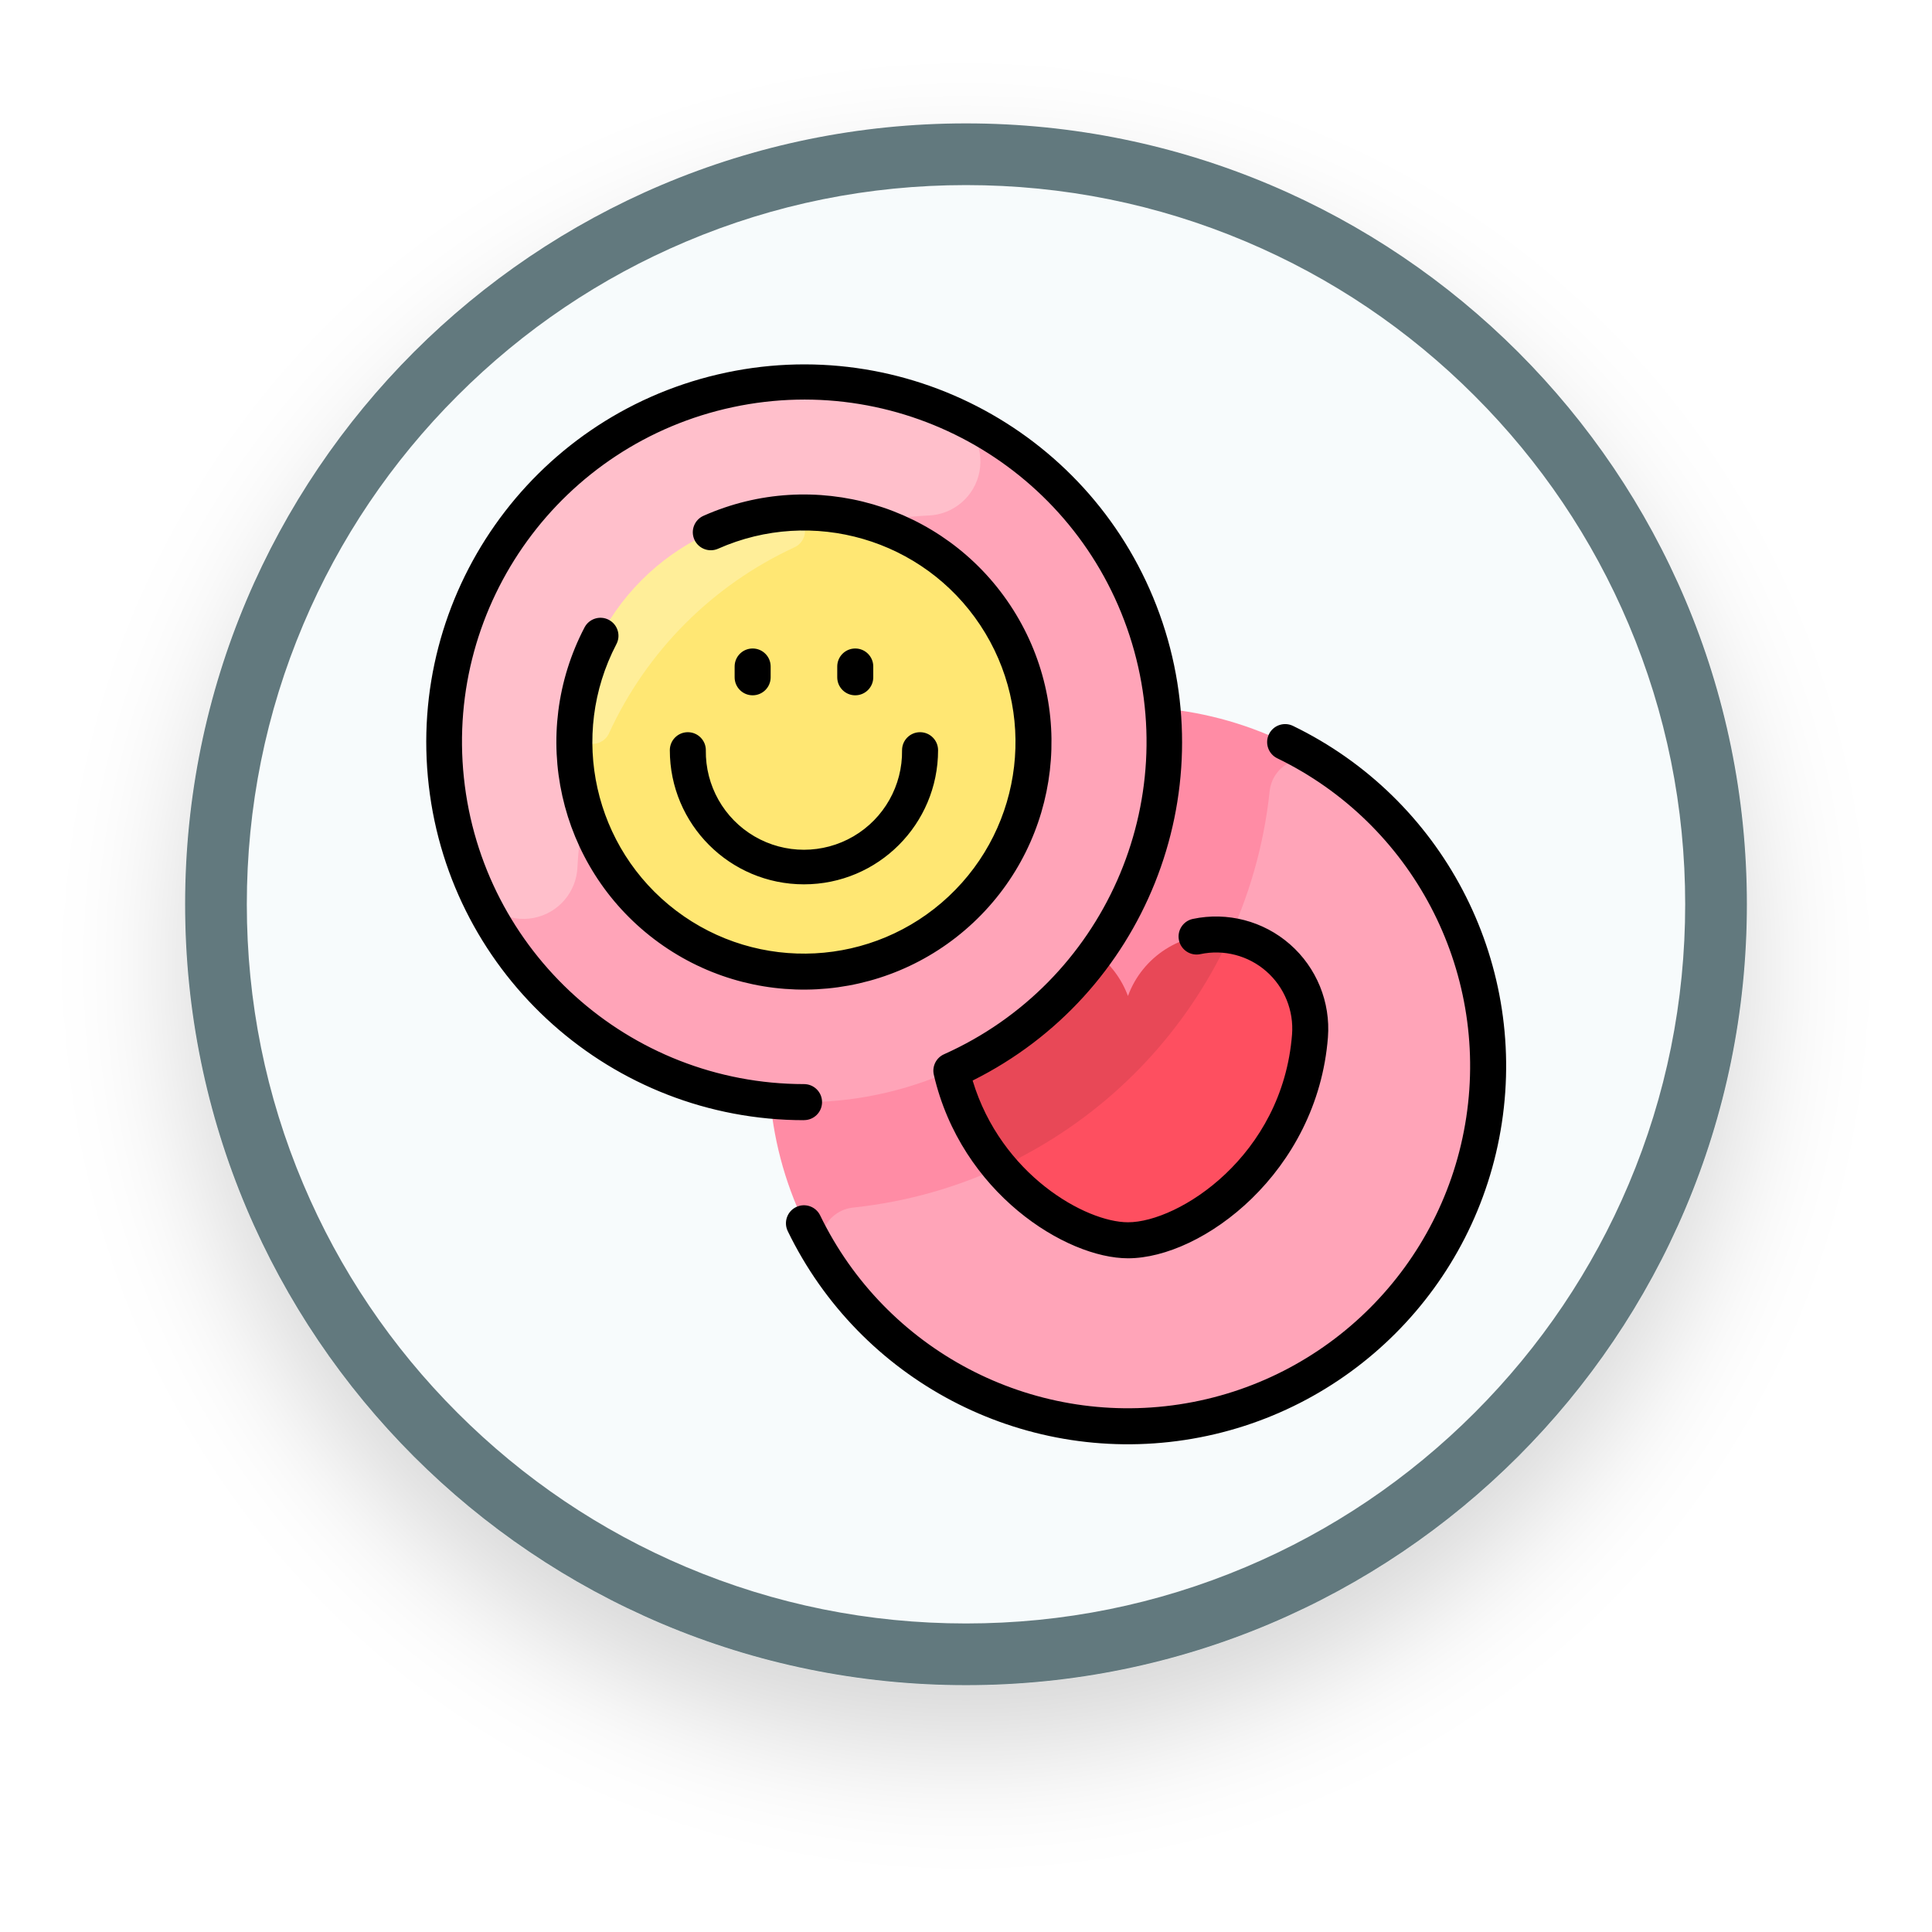
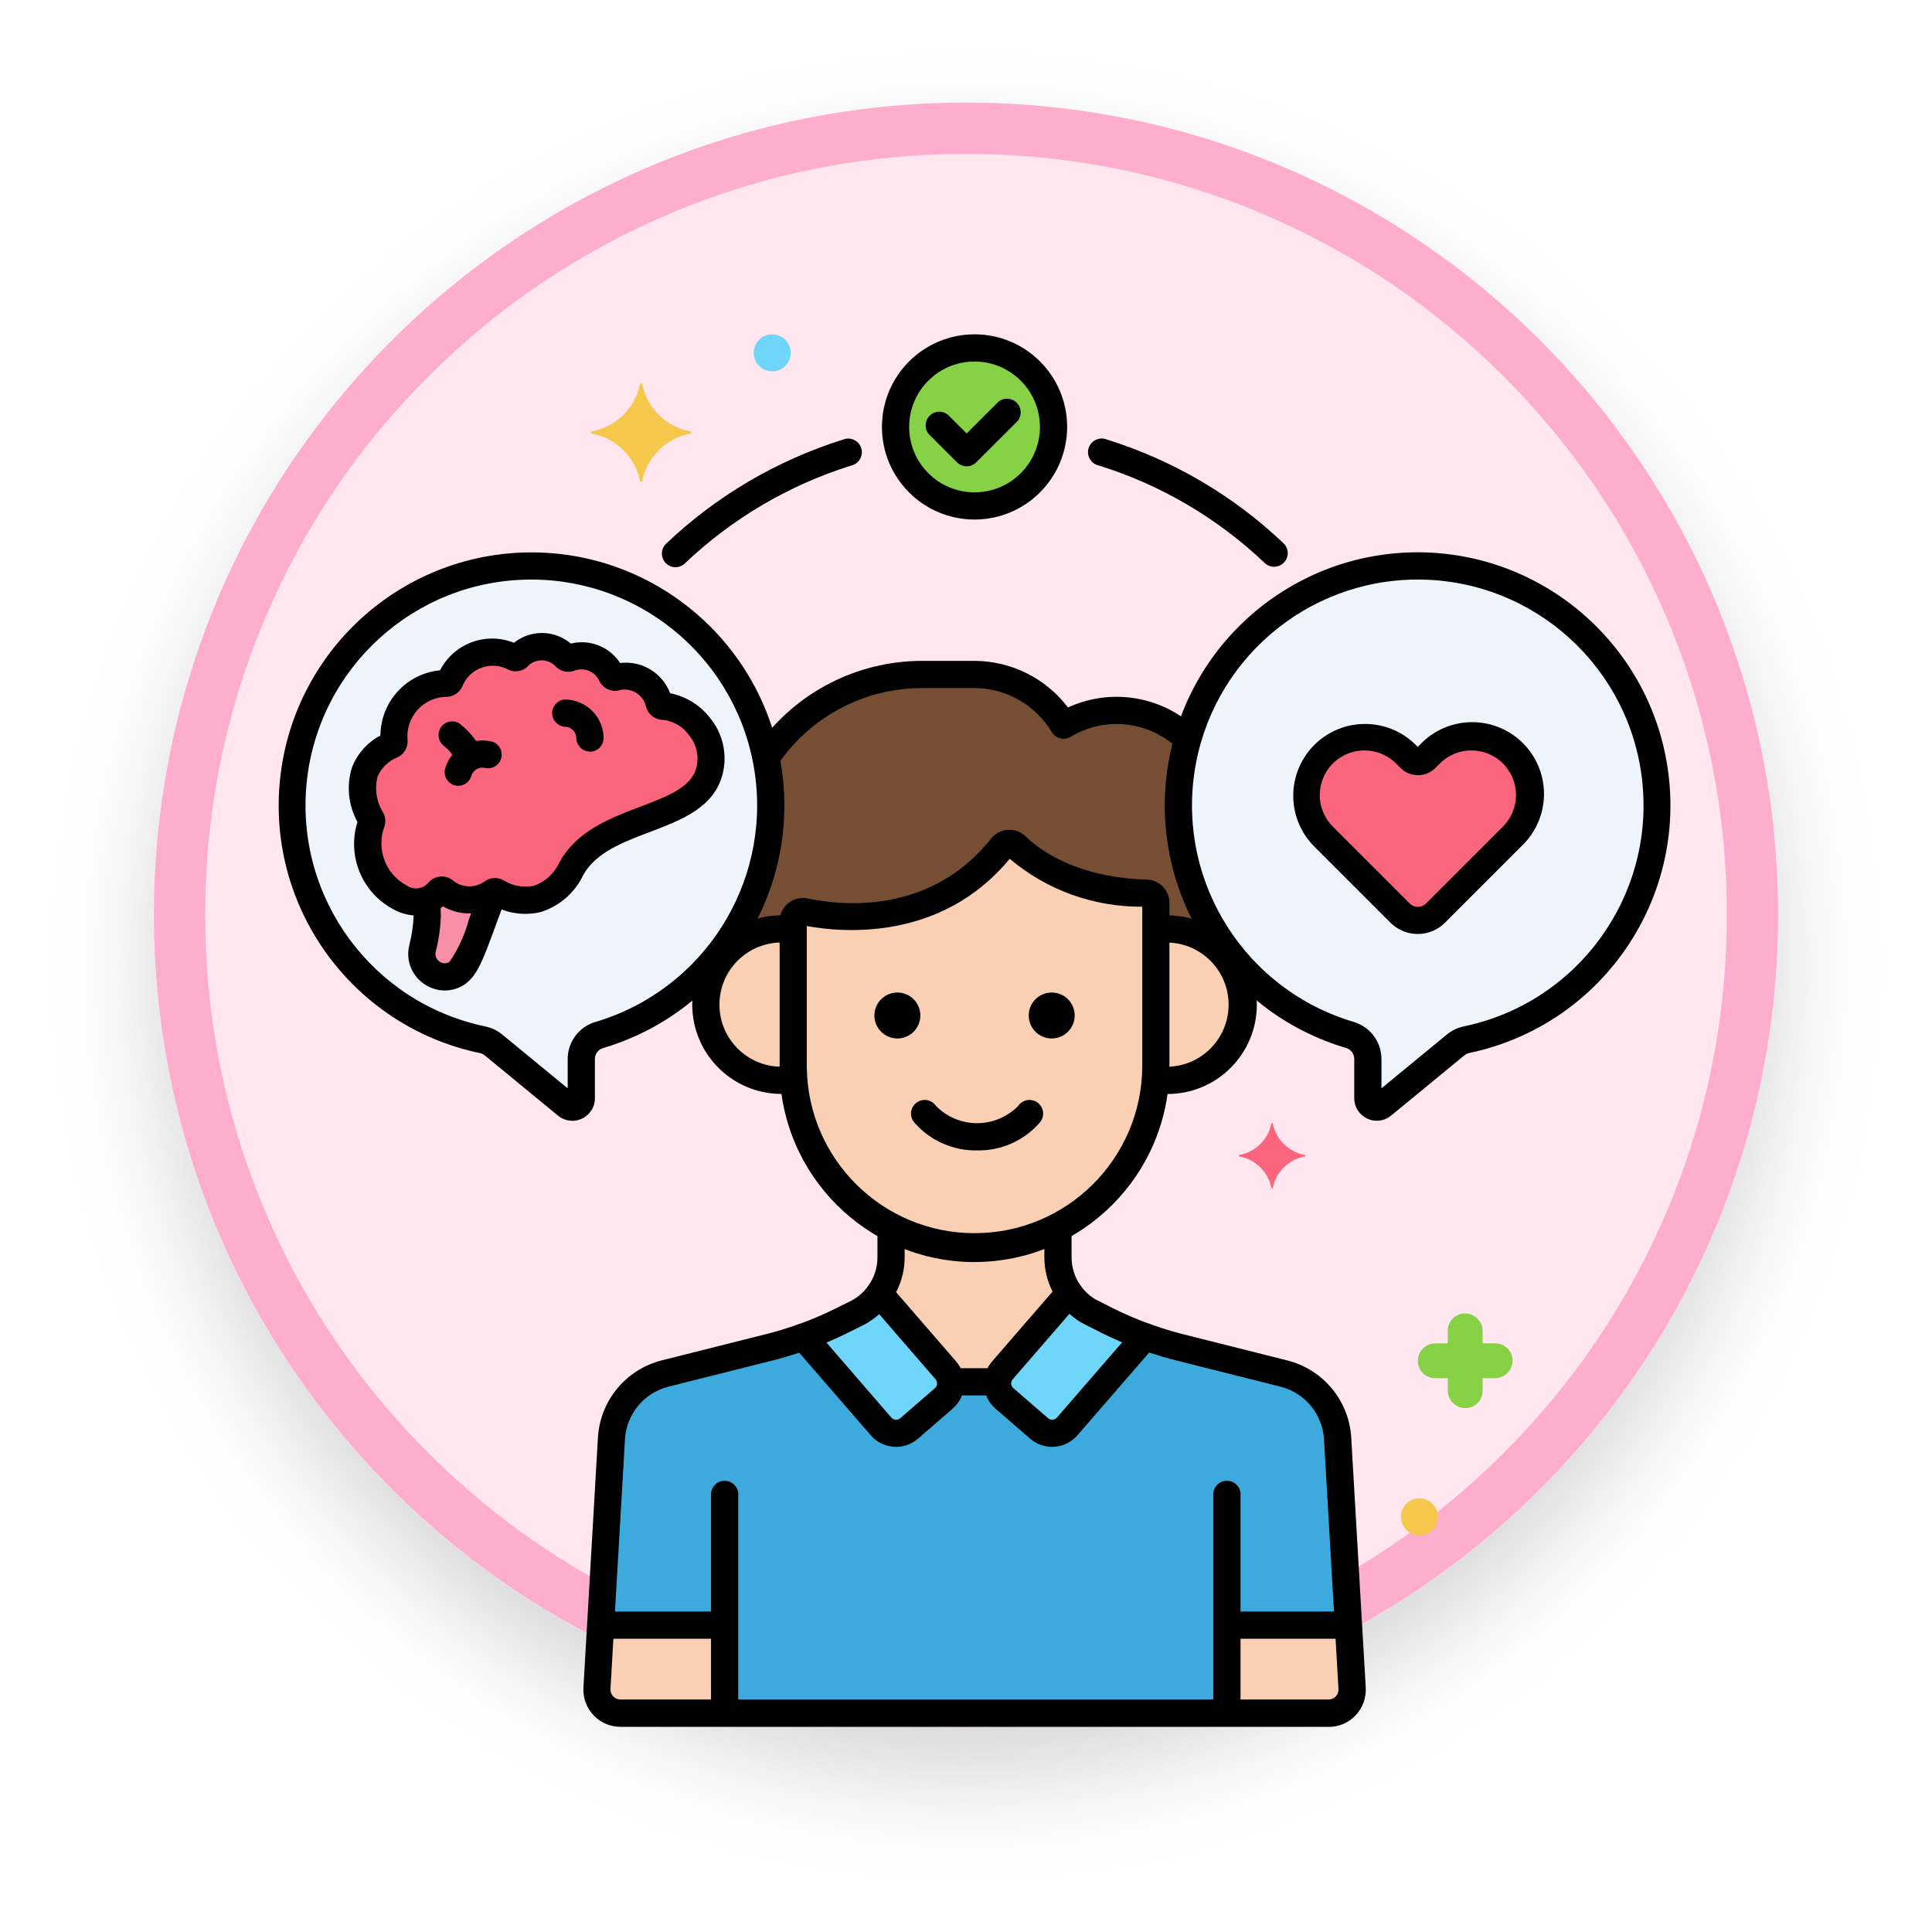
- <svg xmlns="http://www.w3.org/2000/svg" width="93.934" height="93.934" viewBox="0 0 93.934 93.934">
+ <svg xmlns="http://www.w3.org/2000/svg" width="113" height="113" viewBox="0 0 113 113">
  <defs>
-     <filter id="Path_978624" x="0" y="0" width="93.934" height="93.934" filterUnits="userSpaceOnUse">
+     <filter id="Path_982547" x="0" y="0" width="113" height="113" filterUnits="userSpaceOnUse">
      <feOffset dy="3" input="SourceAlpha" />
      <feGaussianBlur stdDeviation="3" result="blur" />
      <feFlood flood-opacity="0.161" />
      <feComposite operator="in" in2="blur" />
      <feComposite in="SourceGraphic" />
    </filter>
  </defs>
-   <g id="Group_1210704" data-name="Group 1210704" transform="translate(-189 -5799.375)">
-     <g id="Group_1209922" data-name="Group 1209922">
-       <g id="Group_1208655" data-name="Group 1208655" transform="translate(-420 3898.655)">
-         <g id="Group_1208068" data-name="Group 1208068" transform="translate(412 470.719)">
-           <g id="Group_1144123" data-name="Group 1144123" transform="translate(206 1436)">
-             <g transform="matrix(1, 0, 0, 1, -9, -6)" filter="url(#Path_978624)">
-               <g id="Path_978624-2" data-name="Path 978624" transform="translate(9 6)" fill="#f7fbfc">
-                 <path d="M 37.967 74.434 C 33.043 74.434 28.268 73.47 23.773 71.568 C 19.43 69.732 15.53 67.102 12.181 63.753 C 8.831 60.403 6.202 56.503 4.365 52.161 C 2.464 47.666 1.5 42.89 1.5 37.967 C 1.5 33.043 2.464 28.268 4.365 23.773 C 6.202 19.43 8.831 15.53 12.181 12.181 C 15.53 8.831 19.43 6.202 23.773 4.365 C 28.268 2.464 33.043 1.5 37.967 1.5 C 42.89 1.5 47.666 2.464 52.161 4.365 C 56.503 6.202 60.403 8.831 63.753 12.181 C 67.102 15.53 69.732 19.43 71.568 23.773 C 73.47 28.268 74.434 33.043 74.434 37.967 C 74.434 42.89 73.47 47.666 71.568 52.161 C 69.732 56.503 67.102 60.403 63.753 63.753 C 60.403 67.102 56.503 69.732 52.161 71.568 C 47.666 73.47 42.89 74.434 37.967 74.434 Z" stroke="none" />
-                 <path d="M 37.967 3 C 33.245 3 28.666 3.924 24.357 5.747 C 20.194 7.508 16.454 10.029 13.242 13.242 C 10.029 16.454 7.508 20.194 5.747 24.357 C 3.924 28.666 3 33.245 3 37.967 C 3 42.689 3.924 47.268 5.747 51.577 C 7.508 55.74 10.029 59.48 13.242 62.692 C 16.454 65.904 20.194 68.426 24.357 70.187 C 28.666 72.009 33.245 72.934 37.967 72.934 C 42.689 72.934 47.268 72.009 51.577 70.187 C 55.74 68.426 59.48 65.904 62.692 62.692 C 65.904 59.48 68.426 55.74 70.187 51.577 C 72.009 47.268 72.934 42.689 72.934 37.967 C 72.934 33.245 72.009 28.666 70.187 24.357 C 68.426 20.194 65.904 16.454 62.692 13.242 C 59.48 10.029 55.74 7.508 51.577 5.747 C 47.268 3.924 42.689 3 37.967 3 M 37.967 0 C 58.935 0 75.934 16.998 75.934 37.967 C 75.934 58.935 58.935 75.934 37.967 75.934 C 16.998 75.934 0 58.935 0 37.967 C 0 16.998 16.998 0 37.967 0 Z" stroke="none" fill="#62797e" />
+   <g id="Group_1223658" data-name="Group 1223658" transform="translate(-586 -8013.033)">
+     <g id="Group_1222919" data-name="Group 1222919">
+       <g id="Group_1219079" data-name="Group 1219079" transform="translate(0 923.189)">
+         <g id="Group_1217874" data-name="Group 1217874" transform="translate(-1.234 -2607)">
+           <g id="Group_1216306" data-name="Group 1216306" transform="translate(596.234 9702.844)">
+             <g id="Group_1208705" data-name="Group 1208705">
+               <g id="Group_1148633" data-name="Group 1148633">
+                 <g id="Group_1148525" data-name="Group 1148525">
+                   <g transform="matrix(1, 0, 0, 1, -9, -6)" filter="url(#Path_982547)">
+                     <g id="Path_982547-2" data-name="Path 982547" transform="translate(9 6)" fill="#ffe6ef">
+                       <path d="M 47.5 93.5 C 41.289 93.5 35.265 92.284 29.595 89.886 C 24.118 87.569 19.198 84.252 14.973 80.027 C 10.748 75.802 7.431 70.882 5.114 65.405 C 2.716 59.735 1.5 53.711 1.5 47.5 C 1.5 41.289 2.716 35.265 5.114 29.595 C 7.431 24.118 10.748 19.198 14.973 14.973 C 19.198 10.748 24.118 7.431 29.595 5.114 C 35.265 2.716 41.289 1.5 47.5 1.5 C 53.711 1.5 59.735 2.716 65.405 5.114 C 70.882 7.431 75.802 10.748 80.027 14.973 C 84.252 19.198 87.569 24.118 89.886 29.595 C 92.284 35.265 93.5 41.289 93.5 47.5 C 93.5 53.711 92.284 59.735 89.886 65.405 C 87.569 70.882 84.252 75.802 80.027 80.027 C 75.802 84.252 70.882 87.569 65.405 89.886 C 59.735 92.284 53.711 93.5 47.5 93.5 Z" stroke="none" />
+                       <path d="M 47.5 3 C 41.491 3 35.664 4.176 30.18 6.496 C 24.881 8.737 20.122 11.946 16.034 16.034 C 11.946 20.122 8.737 24.881 6.496 30.18 C 4.176 35.664 3 41.491 3 47.5 C 3 53.509 4.176 59.336 6.496 64.82 C 8.737 70.119 11.946 74.878 16.034 78.966 C 20.122 83.054 24.881 86.263 30.18 88.504 C 35.664 90.824 41.491 92 47.5 92 C 53.509 92 59.336 90.824 64.82 88.504 C 70.119 86.263 74.878 83.054 78.966 78.966 C 83.054 74.878 86.263 70.119 88.504 64.82 C 90.824 59.336 92 53.509 92 47.5 C 92 41.491 90.824 35.664 88.504 30.18 C 86.263 24.881 83.054 20.122 78.966 16.034 C 74.878 11.946 70.119 8.737 64.82 6.496 C 59.336 4.176 53.509 3 47.5 3 M 47.5 0 C 73.734 0 95 21.266 95 47.5 C 95 73.734 73.734 95 47.5 95 C 21.266 95 0 73.734 0 47.5 C 0 21.266 21.266 0 47.5 0 Z" stroke="none" fill="#ffadcc" />
+                     </g>
+                   </g>
+                 </g>
              </g>
            </g>
          </g>
        </g>
      </g>
-       <g id="mdma" transform="translate(209.635 5817.074)">
-         <path id="Path_1079354" data-name="Path 1079354" d="M168.267,187.294a17.507,17.507,0,1,1,19.1-19.1A17.507,17.507,0,0,1,168.267,187.294Z" transform="translate(-135.689 -135.689)" fill="#ff8ca5" />
-         <path id="Path_1079355" data-name="Path 1079355" d="M204.7,200.713a17.524,17.524,0,0,1-28.888-.718,1.754,1.754,0,0,1,1.3-2.7,22.775,22.775,0,0,0,20.242-20.237,1.752,1.752,0,0,1,2.692-1.3A17.529,17.529,0,0,1,204.7,200.713Z" transform="translate(-156.259 -156.283)" fill="#ffa4b8" />
-         <path id="Path_1079356" data-name="Path 1079356" d="M23.907,42.934a17.507,17.507,0,1,1,19.1-19.1A17.507,17.507,0,0,1,23.907,42.934Z" transform="translate(-7.125 -7.125)" fill="#ffa4b8" />
-         <path id="Path_1079357" data-name="Path 1079357" d="M31.619,14.332A17.99,17.99,0,0,0,14.567,31.406a2.626,2.626,0,0,1-5.034.958A17.516,17.516,0,0,1,32.576,9.3a2.626,2.626,0,0,1-.957,5.034Z" transform="translate(-7.125 -6.968)" fill="#ffbfcb" />
-         <path id="Path_1079358" data-name="Path 1079358" d="M246.807,253.492a4.574,4.574,0,0,1,4.2,4.917c-.491,6.281-5.838,9.937-8.85,9.937-2.73,0-7.377-3-8.588-8.244a17.563,17.563,0,0,0,7.023-5.724,4.6,4.6,0,0,1,1.566,2.092,4.571,4.571,0,0,1,4.646-2.978Z" transform="translate(-207.952 -225.744)" fill="#e84857" />
-         <circle id="Ellipse_11848" data-name="Ellipse 11848" cx="10.955" cy="10.955" r="10.955" transform="translate(7.656 7.584)" fill="#ffe773" />
-         <path id="Path_1079359" data-name="Path 1079359" d="M76.845,67.814a18.422,18.422,0,0,0-9.021,9.046.875.875,0,0,1-1.669-.425A11.269,11.269,0,0,1,76.418,66.146.875.875,0,0,1,76.845,67.814Z" transform="translate(-58.85 -58.905)" fill="#fe9" />
-         <path id="Path_1079360" data-name="Path 1079360" d="M274.759,259.958c-.491,6.281-5.838,9.937-8.849,9.937a8.6,8.6,0,0,1-5.4-2.647.877.877,0,0,1,.207-1.409,22.852,22.852,0,0,0,9.872-10.13.877.877,0,0,1,1.064-.448A4.577,4.577,0,0,1,274.759,259.958Z" transform="translate(-231.701 -227.292)" fill="#fe4f60" />
-         <path id="Path_1079361" data-name="Path 1079361" d="M18.454,36.764a18.372,18.372,0,1,1,8.2-1.927c1.385,4.587,5.5,6.89,7.554,6.891,2.465,0,7.514-3.223,7.976-9.129a3.7,3.7,0,0,0-4.459-3.908.875.875,0,0,1-.365-1.712,5.457,5.457,0,0,1,6.569,5.757c-.513,6.557-6.1,10.742-9.72,10.743h0c-3.016,0-8.113-3.178-9.441-8.922a.876.876,0,0,1,.5-1,16.64,16.64,0,1,0-6.81,1.453.875.875,0,1,1,0,1.751Zm23.777-19.17a.875.875,0,0,0-.765,1.575A16.634,16.634,0,1,1,19.241,41.394a.875.875,0,0,0-1.575.765A18.385,18.385,0,1,0,42.231,17.594ZM8.966,12.437a.875.875,0,0,0-1.181.369,12.036,12.036,0,1,0,5.784-5.427.875.875,0,1,0,.711,1.6,10.286,10.286,0,1,1-4.945,4.64.875.875,0,0,0-.369-1.181Zm4.717,6.339a.875.875,0,1,0-1.751,0,6.521,6.521,0,1,0,13.042,0,.875.875,0,1,0-1.751,0,4.771,4.771,0,1,1-9.541,0Zm3.151-3.545v-.525a.875.875,0,0,0-1.751,0v.525a.875.875,0,0,0,1.751,0Zm4.989,0v-.525a.875.875,0,1,0-1.751,0v.525a.875.875,0,1,0,1.751,0Z" />
+       <g id="Layer_55" transform="translate(602.277 8032.588)">
+         <g id="Group_1222918" data-name="Group 1222918" transform="translate(0 0)">
+           <g id="Group_1222860" data-name="Group 1222860" transform="translate(30.117 29.775)">
+             <path id="Path_1174386" data-name="Path 1174386" d="M106.857,93.807c-3.874,4.871-9.588,4.184-11.51,3.782a.566.566,0,0,0-.684.547v8.539a10.606,10.606,0,1,0,21.212,0V97.228c0-.055,0-.111,0-.166a.568.568,0,0,0-.548-.557c-4.406-.129-6.728-1.875-7.62-2.75A.571.571,0,0,0,106.857,93.807Z" transform="translate(-94.663 -93.59)" fill="#f9d0b4" />
+           </g>
+           <g id="Group_1222861" data-name="Group 1222861" transform="translate(51.302 34.777)">
+             <path id="Path_1174387" data-name="Path 1174387" d="M161.96,109.312a4.4,4.4,0,0,0-.681.054V117.4c0,.239-.011.476-.027.711a4.426,4.426,0,1,0,.707-8.795Z" transform="translate(-161.253 -109.312)" fill="#f9d0b4" />
+           </g>
+           <g id="Group_1222862" data-name="Group 1222862" transform="translate(25.008 34.777)">
+             <path id="Path_1174388" data-name="Path 1174388" d="M83.714,117.4v-8.029a4.43,4.43,0,1,0,.027,8.74h0C83.725,117.871,83.714,117.634,83.714,117.4Z" transform="translate(-78.606 -109.312)" fill="#f9d0b4" />
+           </g>
+           <g id="Group_1222863" data-name="Group 1222863" transform="translate(18.639 52.263)">
+             <path id="Path_1174389" data-name="Path 1174389" d="M101.38,192.66a1.374,1.374,0,0,0,1.372-1.454l-.846-14.587a4.186,4.186,0,0,0-3.157-3.826l-6.088-1.533a20.777,20.777,0,0,1-2.02-.623l-4.551,5.251a1.163,1.163,0,0,1-1.64.117l-2.029-1.758a1.163,1.163,0,0,1-.117-1.64l3.915-4.517A3.651,3.651,0,0,1,85.557,166v-1.726a10.52,10.52,0,0,1-9.772,0V166a3.654,3.654,0,0,1-.681,2.123l3.887,4.485a1.163,1.163,0,0,1-.117,1.64l-2.029,1.758a1.163,1.163,0,0,1-1.64-.117l-4.539-5.237a20.677,20.677,0,0,1-1.977.607l-6.1,1.534a4.186,4.186,0,0,0-3.157,3.826l-.846,14.587a1.374,1.374,0,0,0,1.372,1.454H101.38Z" transform="translate(-58.588 -164.273)" fill="#3caadc" />
+           </g>
+           <g id="Group_1222864" data-name="Group 1222864" transform="translate(52.644 13.548)">
+             <path id="Path_1174390" data-name="Path 1174390" d="M179.543,42.584a14,14,0,0,0-4.033,27.435,1.455,1.455,0,0,1,1.042,1.4v2.3a.524.524,0,0,0,.857.4l4.28-3.519a1.491,1.491,0,0,1,.646-.3,14,14,0,0,0-2.793-27.709Z" transform="translate(-165.471 -42.583)" fill="#edf4fc" />
+           </g>
+           <g id="Group_1222865" data-name="Group 1222865" transform="translate(0.795 13.548)">
+             <path id="Path_1174391" data-name="Path 1174391" d="M16.434,42.584a14,14,0,0,1,4.033,27.435,1.455,1.455,0,0,0-1.042,1.4v2.3a.524.524,0,0,1-.857.4L14.287,70.6a1.491,1.491,0,0,0-.646-.3,14,14,0,0,1,2.793-27.709Z" transform="translate(-2.5 -42.583)" fill="#edf4fc" />
+           </g>
+           <g id="Group_1222866" data-name="Group 1222866" transform="translate(26.673 19.895)">
+             <path id="Path_1174392" data-name="Path 1174392" d="M109.812,69.95a13.828,13.828,0,0,1,.55-3.63,6,6,0,0,0-7.268-.82,6.064,6.064,0,0,0-5.2-2.965H94.786a10.959,10.959,0,0,0-9.1,4.884,13.942,13.942,0,0,1-1.847,10.194v.775a4.405,4.405,0,0,1,2.763-.971,4.483,4.483,0,0,1,.681.054v-.51a.566.566,0,0,1,.684-.547c1.921.4,7.636,1.09,11.51-3.782a.571.571,0,0,1,.849-.053c.892.875,3.214,2.621,7.62,2.75a.569.569,0,0,1,.548.557c0,.055,0,.11,0,.166v1.419a4.4,4.4,0,0,1,3.752,1.189v-.575a13.939,13.939,0,0,1-2.434-8.133Z" transform="translate(-83.839 -62.534)" fill="#754e34" />
+           </g>
+           <g id="Group_1222867" data-name="Group 1222867" transform="translate(35.155 52.262)">
+             <path id="Path_1174393" data-name="Path 1174393" d="M114.388,172.606a1.151,1.151,0,0,1,.277.667h2.758a1.155,1.155,0,0,1,.277-.667l3.915-4.517a3.651,3.651,0,0,1-.661-2.091v-1.726a10.52,10.52,0,0,1-9.772,0V166a3.654,3.654,0,0,1-.681,2.123Z" transform="translate(-110.5 -164.272)" fill="#f9d0b4" />
+           </g>
+           <g id="Group_1222868" data-name="Group 1222868" transform="translate(42.071 56.08)">
+             <path id="Path_1174394" data-name="Path 1174394" d="M134.668,184.188a1.163,1.163,0,0,0,1.64-.117l4.551-5.251a20.806,20.806,0,0,1-2.2-.943c-.593-.3-1.106-.557-1.2-.618a3.665,3.665,0,0,1-1.019-.987l-3.915,4.517a1.163,1.163,0,0,0,.117,1.64Z" transform="translate(-132.238 -176.272)" fill="#70d6f9" />
+           </g>
+           <g id="Group_1222869" data-name="Group 1222869" transform="translate(30.717 56.112)">
+             <path id="Path_1174395" data-name="Path 1174395" d="M99.762,177.461c-.05.027-.5.253-1.049.522a20.721,20.721,0,0,1-2.162.918l4.539,5.237a1.163,1.163,0,0,0,1.64.117l2.029-1.758a1.163,1.163,0,0,0,.117-1.64l-3.887-4.485A3.662,3.662,0,0,1,99.762,177.461Z" transform="translate(-96.551 -176.371)" fill="#70d6f9" />
+           </g>
+           <g id="Group_1222870" data-name="Group 1222870" transform="translate(18.639 75.497)">
+             <path id="Path_1174396" data-name="Path 1174396" d="M59.962,242.456h6.1V237.3H58.8L58.59,241A1.374,1.374,0,0,0,59.962,242.456Z" transform="translate(-58.588 -237.303)" fill="#f9d0b4" />
+           </g>
+           <g id="Group_1222871" data-name="Group 1222871" transform="translate(55.49 75.497)">
+             <path id="Path_1174397" data-name="Path 1174397" d="M181.515,237.3h-7.1v5.153h5.942A1.374,1.374,0,0,0,181.73,241Z" transform="translate(-174.416 -237.303)" fill="#f9d0b4" />
+           </g>
+           <g id="Group_1222872" data-name="Group 1222872" transform="translate(29.321 28.98)">
+             <path id="Path_1174398" data-name="Path 1174398" d="M103.564,116.372a11.414,11.414,0,0,1-11.4-11.4V96.439a1.35,1.35,0,0,1,.5-1.055,1.364,1.364,0,0,1,1.142-.277c2.047.429,7.191.946,10.724-3.5a1.367,1.367,0,0,1,2.028-.127c.732.718,2.888,2.4,7.086,2.523a1.361,1.361,0,0,1,1.319,1.336l0,.182v9.448a11.414,11.414,0,0,1-11.4,11.4ZM93.754,96.717v8.253a9.811,9.811,0,0,0,19.621,0V95.586a11.859,11.859,0,0,1-7.753-2.8c-4.005,4.841-9.784,4.316-11.869,3.931Zm11.4-4.614h0Z" transform="translate(-92.163 -91.09)" />
+           </g>
+           <g id="Group_1222873" data-name="Group 1222873" transform="translate(50.813 33.982)">
+             <path id="Path_1174399" data-name="Path 1174399" d="M160.913,117.259a4.678,4.678,0,0,1-.481-.025.8.8,0,1,1,.16-1.582c.106.01.212.017.321.017a3.633,3.633,0,0,0,0-7.265c-.107,0-.212.005-.316.015a.8.8,0,0,1-.146-1.584c.154-.014.309-.021.462-.021a5.223,5.223,0,0,1,0,10.447Z" transform="translate(-159.716 -106.812)" />
+           </g>
+           <g id="Group_1222874" data-name="Group 1222874" transform="translate(24.212 33.981)">
+             <path id="Path_1174400" data-name="Path 1174400" d="M81.328,117.258a5.223,5.223,0,0,1,0-10.447,5.163,5.163,0,0,1,.52.027.8.8,0,0,1-.16,1.582,3.591,3.591,0,0,0-.36-.019,3.633,3.633,0,0,0,0,7.266c.1,0,.191-.005.285-.014a.8.8,0,0,1,.146,1.584C81.618,117.251,81.474,117.258,81.328,117.258Z" transform="translate(-76.105 -106.811)" />
+           </g>
+           <g id="Group_1222875" data-name="Group 1222875" transform="translate(17.844 51.638)">
+             <path id="Path_1174401" data-name="Path 1174401" d="M99.675,192.117H58.256a2.17,2.17,0,0,1-2.166-2.3l.846-14.587a4.959,4.959,0,0,1,3.757-4.552l6.1-1.534a19.806,19.806,0,0,0,1.9-.584.8.8,0,0,1,.871.227L74.1,174.03a.369.369,0,0,0,.519.037l2.029-1.758a.368.368,0,0,0,.037-.519L72.8,167.3a.8.8,0,0,1-.046-.983,2.846,2.846,0,0,0,.533-1.661v-1.5a.8.8,0,0,1,1.591,0v1.5a4.418,4.418,0,0,1-.5,2.04l3.508,4.047a1.959,1.959,0,0,1-.2,2.763l-2.028,1.758a1.958,1.958,0,0,1-2.762-.2l-4.186-4.83c-.517.173-1.031.324-1.535.45l-6.1,1.534a3.375,3.375,0,0,0-2.557,3.1l-.846,14.588a.578.578,0,0,0,.577.612H99.675a.578.578,0,0,0,.577-.612l-.846-14.587a3.375,3.375,0,0,0-2.557-3.1l-6.088-1.532c-.519-.131-1.048-.287-1.578-.465l-4.2,4.843a1.961,1.961,0,0,1-2.763.2l-2.029-1.758a1.958,1.958,0,0,1-.2-2.762l3.538-4.083a4.421,4.421,0,0,1-.479-2v-1.554a.8.8,0,1,1,1.591,0v1.554a2.85,2.85,0,0,0,.518,1.637.8.8,0,0,1-.051.976L81.2,171.789a.367.367,0,0,0,.037.518l2.029,1.758a.368.368,0,0,0,.519-.037l4.551-5.251a.8.8,0,0,1,.873-.227,20.1,20.1,0,0,0,1.942.6l6.088,1.532A4.959,4.959,0,0,1,101,175.237l.846,14.585a2.171,2.171,0,0,1-2.166,2.3Z" transform="translate(-56.087 -162.31)" />
+           </g>
+           <g id="Group_1222876" data-name="Group 1222876" transform="translate(54.694 67.143)">
+             <path id="Path_1174402" data-name="Path 1174402" d="M172.711,225.245a.8.8,0,0,1-.8-.8V211.841a.8.8,0,1,1,1.591,0V224.45A.8.8,0,0,1,172.711,225.245Z" transform="translate(-171.916 -211.046)" />
+           </g>
+           <g id="Group_1222877" data-name="Group 1222877" transform="translate(25.315 67.143)">
+             <path id="Path_1174403" data-name="Path 1174403" d="M80.364,225.245a.8.8,0,0,1-.8-.8V211.841a.8.8,0,1,1,1.591,0V224.45A.8.8,0,0,1,80.364,225.245Z" transform="translate(-79.569 -211.046)" />
+           </g>
+           <g id="Group_1222878" data-name="Group 1222878" transform="translate(51.849 12.752)">
+             <path id="Path_1174404" data-name="Path 1174404" d="M175.376,73.327a1.327,1.327,0,0,1-.567-.128,1.308,1.308,0,0,1-.756-1.193v-2.3a.662.662,0,0,0-.471-.633,14.8,14.8,0,0,1,4.189-28.994h.073a14.8,14.8,0,0,1,2.951,29.282.708.708,0,0,0-.3.14l-4.28,3.519A1.312,1.312,0,0,1,175.376,73.327Zm2.395-31.654a13.209,13.209,0,0,0-3.74,25.877,2.262,2.262,0,0,1,1.613,2.159v1.722l3.837-3.155a2.3,2.3,0,0,1,.989-.469,13.207,13.207,0,0,0-2.634-26.134h-.065Z" transform="translate(-162.971 -40.083)" />
+           </g>
+           <g id="Group_1222879" data-name="Group 1222879" transform="translate(0 12.752)">
+             <path id="Path_1174405" data-name="Path 1174405" d="M17.193,73.327a1.311,1.311,0,0,1-.835-.3l-4.28-3.52a.707.707,0,0,0-.3-.14,14.8,14.8,0,0,1,2.951-29.283H14.8a14.8,14.8,0,0,1,4.189,28.994.662.662,0,0,0-.471.633v2.3a1.308,1.308,0,0,1-.756,1.193,1.327,1.327,0,0,1-.567.128Zm-2.46-31.653A13.207,13.207,0,0,0,12.1,67.809a2.3,2.3,0,0,1,.989.468l3.837,3.155V69.71a2.262,2.262,0,0,1,1.613-2.159A13.209,13.209,0,0,0,14.8,41.674h-.065Zm0-.8h0Z" transform="translate(0 -40.083)" />
+           </g>
+           <g id="Group_1222880" data-name="Group 1222880" transform="translate(27.921 19.1)">
+             <path id="Path_1174406" data-name="Path 1174406" d="M88.558,66.224a.8.8,0,0,1-.646-1.259,11.785,11.785,0,0,1,9.551-4.932h3.111a6.892,6.892,0,0,1,5.455,2.726,6.785,6.785,0,0,1,7.353,1.091.8.8,0,1,1-1.051,1.194,5.2,5.2,0,0,0-6.152-.568.8.8,0,0,1-1.091-.274,5.3,5.3,0,0,0-4.514-2.579H97.462A10.192,10.192,0,0,0,89.2,65.892.794.794,0,0,1,88.558,66.224Z" transform="translate(-87.763 -60.034)" />
+           </g>
+           <g id="Group_1222881" data-name="Group 1222881" transform="translate(38.661 60.469)">
+             <path id="Path_1174407" data-name="Path 1174407" d="M124.742,191.657h-2.426a.8.8,0,1,1,0-1.591h2.426a.8.8,0,1,1,0,1.591Z" transform="translate(-121.521 -190.066)" />
+           </g>
+           <g id="Group_1222882" data-name="Group 1222882" transform="translate(45.474 55.285)">
+             <path id="Path_1174408" data-name="Path 1174408" d="M148.153,177.911a.8.8,0,0,1-.272-.048,21.74,21.74,0,0,1-2.286-.979c-1.114-.556-1.22-.625-1.277-.661a4.442,4.442,0,0,1-1.241-1.2.8.8,0,0,1,1.3-.91,2.859,2.859,0,0,0,.8.773c.016.009.179.1,1.126.576a20.165,20.165,0,0,0,2.118.907.8.8,0,0,1-.271,1.542Z" transform="translate(-142.934 -173.773)" />
+           </g>
+           <g id="Group_1222883" data-name="Group 1222883" transform="translate(29.922 55.316)">
+             <path id="Path_1174409" data-name="Path 1174409" d="M94.847,177.992a.8.8,0,0,1-.27-1.544,20.159,20.159,0,0,0,2.08-.883c.519-.257.956-.473,1.026-.51a2.846,2.846,0,0,0,.955-.851.8.8,0,0,1,1.295.924,4.5,4.5,0,0,1-1.492,1.326c-.042.023-.15.078-1.078.537a21.638,21.638,0,0,1-2.245.953A.786.786,0,0,1,94.847,177.992Z" transform="translate(-94.051 -173.87)" />
+           </g>
+           <g id="Group_1222884" data-name="Group 1222884" transform="translate(18.333 74.702)">
+             <path id="Path_1174410" data-name="Path 1174410" d="M65.181,236.395H58.42a.8.8,0,0,1,0-1.591h6.761a.8.8,0,0,1,0,1.591Z" transform="translate(-57.625 -234.804)" />
+           </g>
+           <g id="Group_1222885" data-name="Group 1222885" transform="translate(54.91 74.702)">
+             <path id="Path_1174411" data-name="Path 1174411" d="M180.08,236.395h-6.691a.8.8,0,1,1,0-1.591h6.691a.8.8,0,1,1,0,1.591Z" transform="translate(-172.594 -234.804)" />
+           </g>
+           <g id="Group_1222886" data-name="Group 1222886" transform="translate(22.431 6.126)">
+             <path id="Path_1174412" data-name="Path 1174412" d="M71.3,26.753a.8.8,0,0,1-.548-1.372,26.52,26.52,0,0,1,10.337-6.089.8.8,0,1,1,.473,1.519,24.921,24.921,0,0,0-9.713,5.723.793.793,0,0,1-.548.219Z" transform="translate(-70.506 -19.256)" />
+           </g>
+           <g id="Group_1222887" data-name="Group 1222887" transform="translate(47.448 6.126)">
+             <path id="Path_1174413" data-name="Path 1174413" d="M159.936,26.724a.794.794,0,0,1-.548-.219,24.772,24.772,0,0,0-9.69-5.7.8.8,0,1,1,.471-1.519,26.363,26.363,0,0,1,10.316,6.064.795.795,0,0,1-.548,1.371Z" transform="translate(-149.138 -19.254)" />
+           </g>
+           <g id="Group_1222888" data-name="Group 1222888" transform="translate(36.102 0.795)">
+             <path id="Path_1174414" data-name="Path 1174414" d="M118.1,2.5a4.62,4.62,0,1,0,4.62,4.62A4.62,4.62,0,0,0,118.1,2.5Z" transform="translate(-113.477 -2.5)" fill="#87d147" />
+           </g>
+           <g id="Group_1222889" data-name="Group 1222889" transform="translate(35.307 0)">
+             <path id="Path_1174415" data-name="Path 1174415" d="M116.393,10.832a5.416,5.416,0,1,1,5.416-5.416A5.422,5.422,0,0,1,116.393,10.832Zm0-9.241a3.825,3.825,0,1,0,3.825,3.825,3.829,3.829,0,0,0-3.825-3.825Z" transform="translate(-110.977 0)" />
+           </g>
+           <g id="Group_1222890" data-name="Group 1222890" transform="translate(37.925 3.709)">
+             <path id="Path_1174416" data-name="Path 1174416" d="M121.541,15.668a.8.8,0,0,1-.562-.233l-1.54-1.54a.8.8,0,1,1,1.125-1.125l.977.977L123.4,11.89a.8.8,0,0,1,1.125,1.125L122.1,15.435A.794.794,0,0,1,121.541,15.668Z" transform="translate(-119.205 -11.657)" />
+           </g>
+           <g id="Group_1222891" data-name="Group 1222891" transform="translate(37.066 44.85)">
+             <path id="Path_1174417" data-name="Path 1174417" d="M120.315,143.853a4.736,4.736,0,0,1-3.621-1.575.8.8,0,1,1,1.219-1.022,3.37,3.37,0,0,0,4.8,0,.8.8,0,1,1,1.219,1.022A4.734,4.734,0,0,1,120.315,143.853Z" transform="translate(-116.508 -140.972)" />
+           </g>
+           <g id="Group_1222892" data-name="Group 1222892" transform="translate(43.892 38.496)">
+             <circle id="Ellipse_14547" data-name="Ellipse 14547" cx="1.344" cy="1.344" r="1.344" />
+           </g>
+           <g id="Group_1222893" data-name="Group 1222893" transform="translate(34.865 38.496)">
+             <circle id="Ellipse_14548" data-name="Ellipse 14548" cx="1.344" cy="1.344" r="1.344" />
+           </g>
+           <g id="Group_1222894" data-name="Group 1222894" transform="translate(60.12 23.543)">
+             <path id="Path_1174418" data-name="Path 1174418" d="M201.033,75a3.4,3.4,0,0,0-4.814,0l-.265.265a.642.642,0,0,1-.908,0L194.782,75a3.4,3.4,0,1,0-4.814,4.814l4.5,4.5a1.467,1.467,0,0,0,2.075,0l4.5-4.5a3.4,3.4,0,0,0,0-4.814Z" transform="translate(-188.97 -74.001)" fill="#fc657e" />
+           </g>
+           <g id="Group_1222895" data-name="Group 1222895" transform="translate(59.327 22.747)">
+             <path id="Path_1174419" data-name="Path 1174419" d="M193.8,83.826a2.254,2.254,0,0,1-1.6-.661l-4.5-4.5a4.2,4.2,0,0,1,5.939-5.939l.157.156.156-.156a4.2,4.2,0,1,1,5.939,5.938l-4.5,4.5A2.253,2.253,0,0,1,193.8,83.826Zm-3.126-10.735a2.609,2.609,0,0,0-1.845,4.453l4.5,4.5a.674.674,0,0,0,.95,0l4.5-4.5a2.609,2.609,0,0,0-3.69-3.69l-.264.265a1.438,1.438,0,0,1-2.033,0l-.265-.265A2.591,2.591,0,0,0,190.675,73.091Z" transform="translate(-186.478 -71.5)" />
+           </g>
+           <g id="Group_1222896" data-name="Group 1222896" transform="translate(8.394 32.505)">
+             <path id="Path_1174420" data-name="Path 1174420" d="M30.52,102.3a2.309,2.309,0,0,1-2.823-.082.237.237,0,0,0-.328.039,1.625,1.625,0,0,1-.741.526,6.316,6.316,0,0,1,.075.854,9.157,9.157,0,0,1-.286,1.981,1.337,1.337,0,0,0,2.06,1.386c.672-.494,1.044-1.976,2.119-4.737A.246.246,0,0,0,30.52,102.3Z" transform="translate(-26.384 -102.17)" fill="#f98fa6" />
+           </g>
+           <g id="Group_1222897" data-name="Group 1222897" transform="translate(4.915 18.265)">
+             <path id="Path_1174421" data-name="Path 1174421" d="M17.691,72.1a1.774,1.774,0,0,0,2.221-.359.237.237,0,0,1,.328-.039,2.309,2.309,0,0,0,2.823.082.236.236,0,0,1,.252-.011c.551.325,2.816,1.427,4.36-1.378,1.769-3.213,7.329-2.665,8.081-5.734A3.115,3.115,0,0,0,33.046,60.9a.234.234,0,0,1-.23-.171A2.066,2.066,0,0,0,30.269,59.2a.231.231,0,0,1-.24-.122,1.955,1.955,0,0,0-2.458-1,.239.239,0,0,1-.243-.058,1.878,1.878,0,0,0-2.762-.013.23.23,0,0,1-.238.036,2.722,2.722,0,0,0-3.755,1.376.237.237,0,0,1-.194.137,3.142,3.142,0,0,0-3.073,3.39.234.234,0,0,1-.138.223c-.588.256-2.686,1.409-1.194,4.335a.236.236,0,0,1,.016.177A3.6,3.6,0,0,0,17.691,72.1Z" transform="translate(-15.448 -57.411)" fill="#fc657e" />
+           </g>
+           <g id="Group_1222898" data-name="Group 1222898" transform="translate(4.118 17.473)">
+             <path id="Path_1174422" data-name="Path 1174422" d="M16.954,71.444A2.862,2.862,0,0,1,15.6,71.1a4.322,4.322,0,0,1-2.145-5.13,4.092,4.092,0,0,1-.325-3.178,3.579,3.579,0,0,1,1.67-1.881A3.851,3.851,0,0,1,18.286,57.1a3.427,3.427,0,0,1,4.323-1.61,2.619,2.619,0,0,1,3.326.046,2.679,2.679,0,0,1,2.883,1.136,2.772,2.772,0,0,1,2.926,1.768,3.909,3.909,0,0,1,2.34,1.454,3.725,3.725,0,0,1,.734,3.252c-.484,1.976-2.406,2.706-4.266,3.412-1.557.591-3.167,1.2-3.891,2.517a4.116,4.116,0,0,1-2.472,2.159,3.876,3.876,0,0,1-2.685-.316,3.047,3.047,0,0,1-3.047-.013A2.315,2.315,0,0,1,16.954,71.444Zm4.249-.685h0Zm-2.385-.21h0Zm-2.445-.841a.943.943,0,0,0,1.218-.172,1.028,1.028,0,0,1,1.427-.162,1.512,1.512,0,0,0,1.9.05,1.037,1.037,0,0,1,1.1-.033,2.442,2.442,0,0,0,1.759.314,2.612,2.612,0,0,0,1.5-1.392c1.005-1.826,2.978-2.576,4.72-3.237,1.61-.611,3-1.139,3.285-2.3a2.148,2.148,0,0,0-.437-1.887A2.182,2.182,0,0,0,31.349,60h-.011a1.032,1.032,0,0,1-1-.758,1.286,1.286,0,0,0-1.656-.954,1.028,1.028,0,0,1-1.069-.538,1.154,1.154,0,0,0-1.516-.612,1.032,1.032,0,0,1-1.046-.258,1.12,1.12,0,0,0-1.68.032,1.019,1.019,0,0,1-1.063.165,1.916,1.916,0,0,0-2.727.981,1.033,1.033,0,0,1-.849.591,2.314,2.314,0,0,0-2.342,2.577,1.026,1.026,0,0,1-.618.974,2.1,2.1,0,0,0-1.143,1.125,2.719,2.719,0,0,0,.342,2.119,1.027,1.027,0,0,1,.067.771,2.8,2.8,0,0,0,1.31,3.477l.022.012Zm-1.232-8.963h0Zm3-3.361v0Zm.461-.316h0Zm10.419-.055h0Z" transform="translate(-12.943 -54.922)" />
+           </g>
+           <g id="Group_1222899" data-name="Group 1222899" transform="translate(7.6 32.088)">
+             <path id="Path_1174423" data-name="Path 1174423" d="M26.034,107.15a2.152,2.152,0,0,1-1.171-.352,2.116,2.116,0,0,1-.925-2.241l.018-.085a8.151,8.151,0,0,0,.25-1.722,5.373,5.373,0,0,0-.044-.619.8.8,0,0,1,1.578-.2,7.024,7.024,0,0,1,.057.807,9.385,9.385,0,0,1-.286,2.074l-.018.083a.521.521,0,0,0,.237.568.5.5,0,0,0,.575.007A7.977,7.977,0,0,0,27.433,103c.177-.481.376-1.024.61-1.632a.8.8,0,1,1,1.485.57c-.231.6-.428,1.135-.6,1.61-.638,1.737-.989,2.694-1.679,3.2a2.042,2.042,0,0,1-1.212.4Z" transform="translate(-23.888 -100.859)" />
+           </g>
+           <g id="Group_1222900" data-name="Group 1222900" transform="translate(9.308 22.592)">
+             <path id="Path_1174424" data-name="Path 1174424" d="M31,73.672a.8.8,0,0,1-.691-.4,2.919,2.919,0,0,0-.719-.818.8.8,0,0,1,.924-1.295,4.434,4.434,0,0,1,1.176,1.323.8.8,0,0,1-.69,1.19Z" transform="translate(-29.257 -71.012)" />
+           </g>
+           <g id="Group_1222901" data-name="Group 1222901" transform="translate(9.729 23.752)">
+             <path id="Path_1174425" data-name="Path 1174425" d="M31.377,77.311a.782.782,0,0,1-.222-.032.8.8,0,0,1-.541-.986,2.272,2.272,0,0,1,2.813-1.545.8.8,0,0,1-.444,1.527.679.679,0,0,0-.841.462A.8.8,0,0,1,31.377,77.311Z" transform="translate(-30.582 -74.657)" />
+           </g>
+           <g id="Group_1222902" data-name="Group 1222902" transform="translate(15.941 21.359)">
+             <path id="Path_1174426" data-name="Path 1174426" d="M52.394,70.181a.8.8,0,0,1-.8-.785.673.673,0,0,0-.205-.477.685.685,0,0,0-.483-.192H50.9a.8.8,0,0,1-.01-1.591,2.284,2.284,0,0,1,1.613.643,2.253,2.253,0,0,1,.687,1.6.8.8,0,0,1-.785.806Z" transform="translate(-50.105 -67.136)" />
+           </g>
+           <g id="Group_1222905" data-name="Group 1222905" transform="translate(18.277 2.863)">
+             <g id="Group_1222904" data-name="Group 1222904">
+               <g id="Group_1222903" data-name="Group 1222903">
+                 <path id="Path_1174427" data-name="Path 1174427" d="M63.288,11.816a3.53,3.53,0,0,1-2.831-2.768c0-.064-.127-.064-.127,0A3.53,3.53,0,0,1,57.5,11.816c-.064,0-.064.1,0,.127a3.53,3.53,0,0,1,2.831,2.768c0,.064.127.064.127,0a3.53,3.53,0,0,1,2.831-2.768C63.352,11.911,63.352,11.816,63.288,11.816Z" transform="translate(-57.45 -9)" fill="#f5c84c" />
+               </g>
+             </g>
+           </g>
+           <g id="Group_1222908" data-name="Group 1222908" transform="translate(56.174 46.131)">
+             <g id="Group_1222907" data-name="Group 1222907">
+               <g id="Group_1222906" data-name="Group 1222906">
+                 <path id="Path_1174428" data-name="Path 1174428" d="M180.437,146.866a2.341,2.341,0,0,1-1.877-1.835c0-.042-.084-.042-.084,0a2.341,2.341,0,0,1-1.877,1.835c-.042,0-.042.063,0,.084a2.341,2.341,0,0,1,1.877,1.835c0,.042.084.042.084,0a2.341,2.341,0,0,1,1.877-1.835C180.479,146.929,180.479,146.866,180.437,146.866Z" transform="translate(-176.566 -144.999)" fill="#fc657e" />
+               </g>
+             </g>
+           </g>
+           <g id="Group_1222911" data-name="Group 1222911" transform="translate(66.652 57.266)">
+             <g id="Group_1222910" data-name="Group 1222910">
+               <g id="Group_1222909" data-name="Group 1222909">
+                 <path id="Path_1174429" data-name="Path 1174429" d="M214.018,181.75h-.732v-.732A1.025,1.025,0,0,0,212.268,180a1,1,0,0,0-1.018,1.018v.732h-.732a1.025,1.025,0,0,0-1.018,1.018,1,1,0,0,0,1.018,1.018h.732v.732a1.025,1.025,0,0,0,1.018,1.018,1,1,0,0,0,1.018-1.018v-.732h.732a1.025,1.025,0,0,0,1.018-1.018A1,1,0,0,0,214.018,181.75Z" transform="translate(-209.5 -180)" fill="#87d147" />
+               </g>
+             </g>
+           </g>
+           <g id="Group_1222914" data-name="Group 1222914" transform="translate(27.806)">
+             <g id="Group_1222913" data-name="Group 1222913">
+               <g id="Group_1222912" data-name="Group 1222912">
+                 <circle id="Ellipse_14549" data-name="Ellipse 14549" cx="1.082" cy="1.082" r="1.082" fill="#70d6f9" />
+               </g>
+             </g>
+           </g>
+           <g id="Group_1222917" data-name="Group 1222917" transform="translate(65.665 68.083)">
+             <g id="Group_1222916" data-name="Group 1222916">
+               <g id="Group_1222915" data-name="Group 1222915">
+                 <circle id="Ellipse_14550" data-name="Ellipse 14550" cx="1.082" cy="1.082" r="1.082" fill="#f5c84c" />
+               </g>
+             </g>
+           </g>
+         </g>
      </g>
    </g>
  </g>
</svg>
